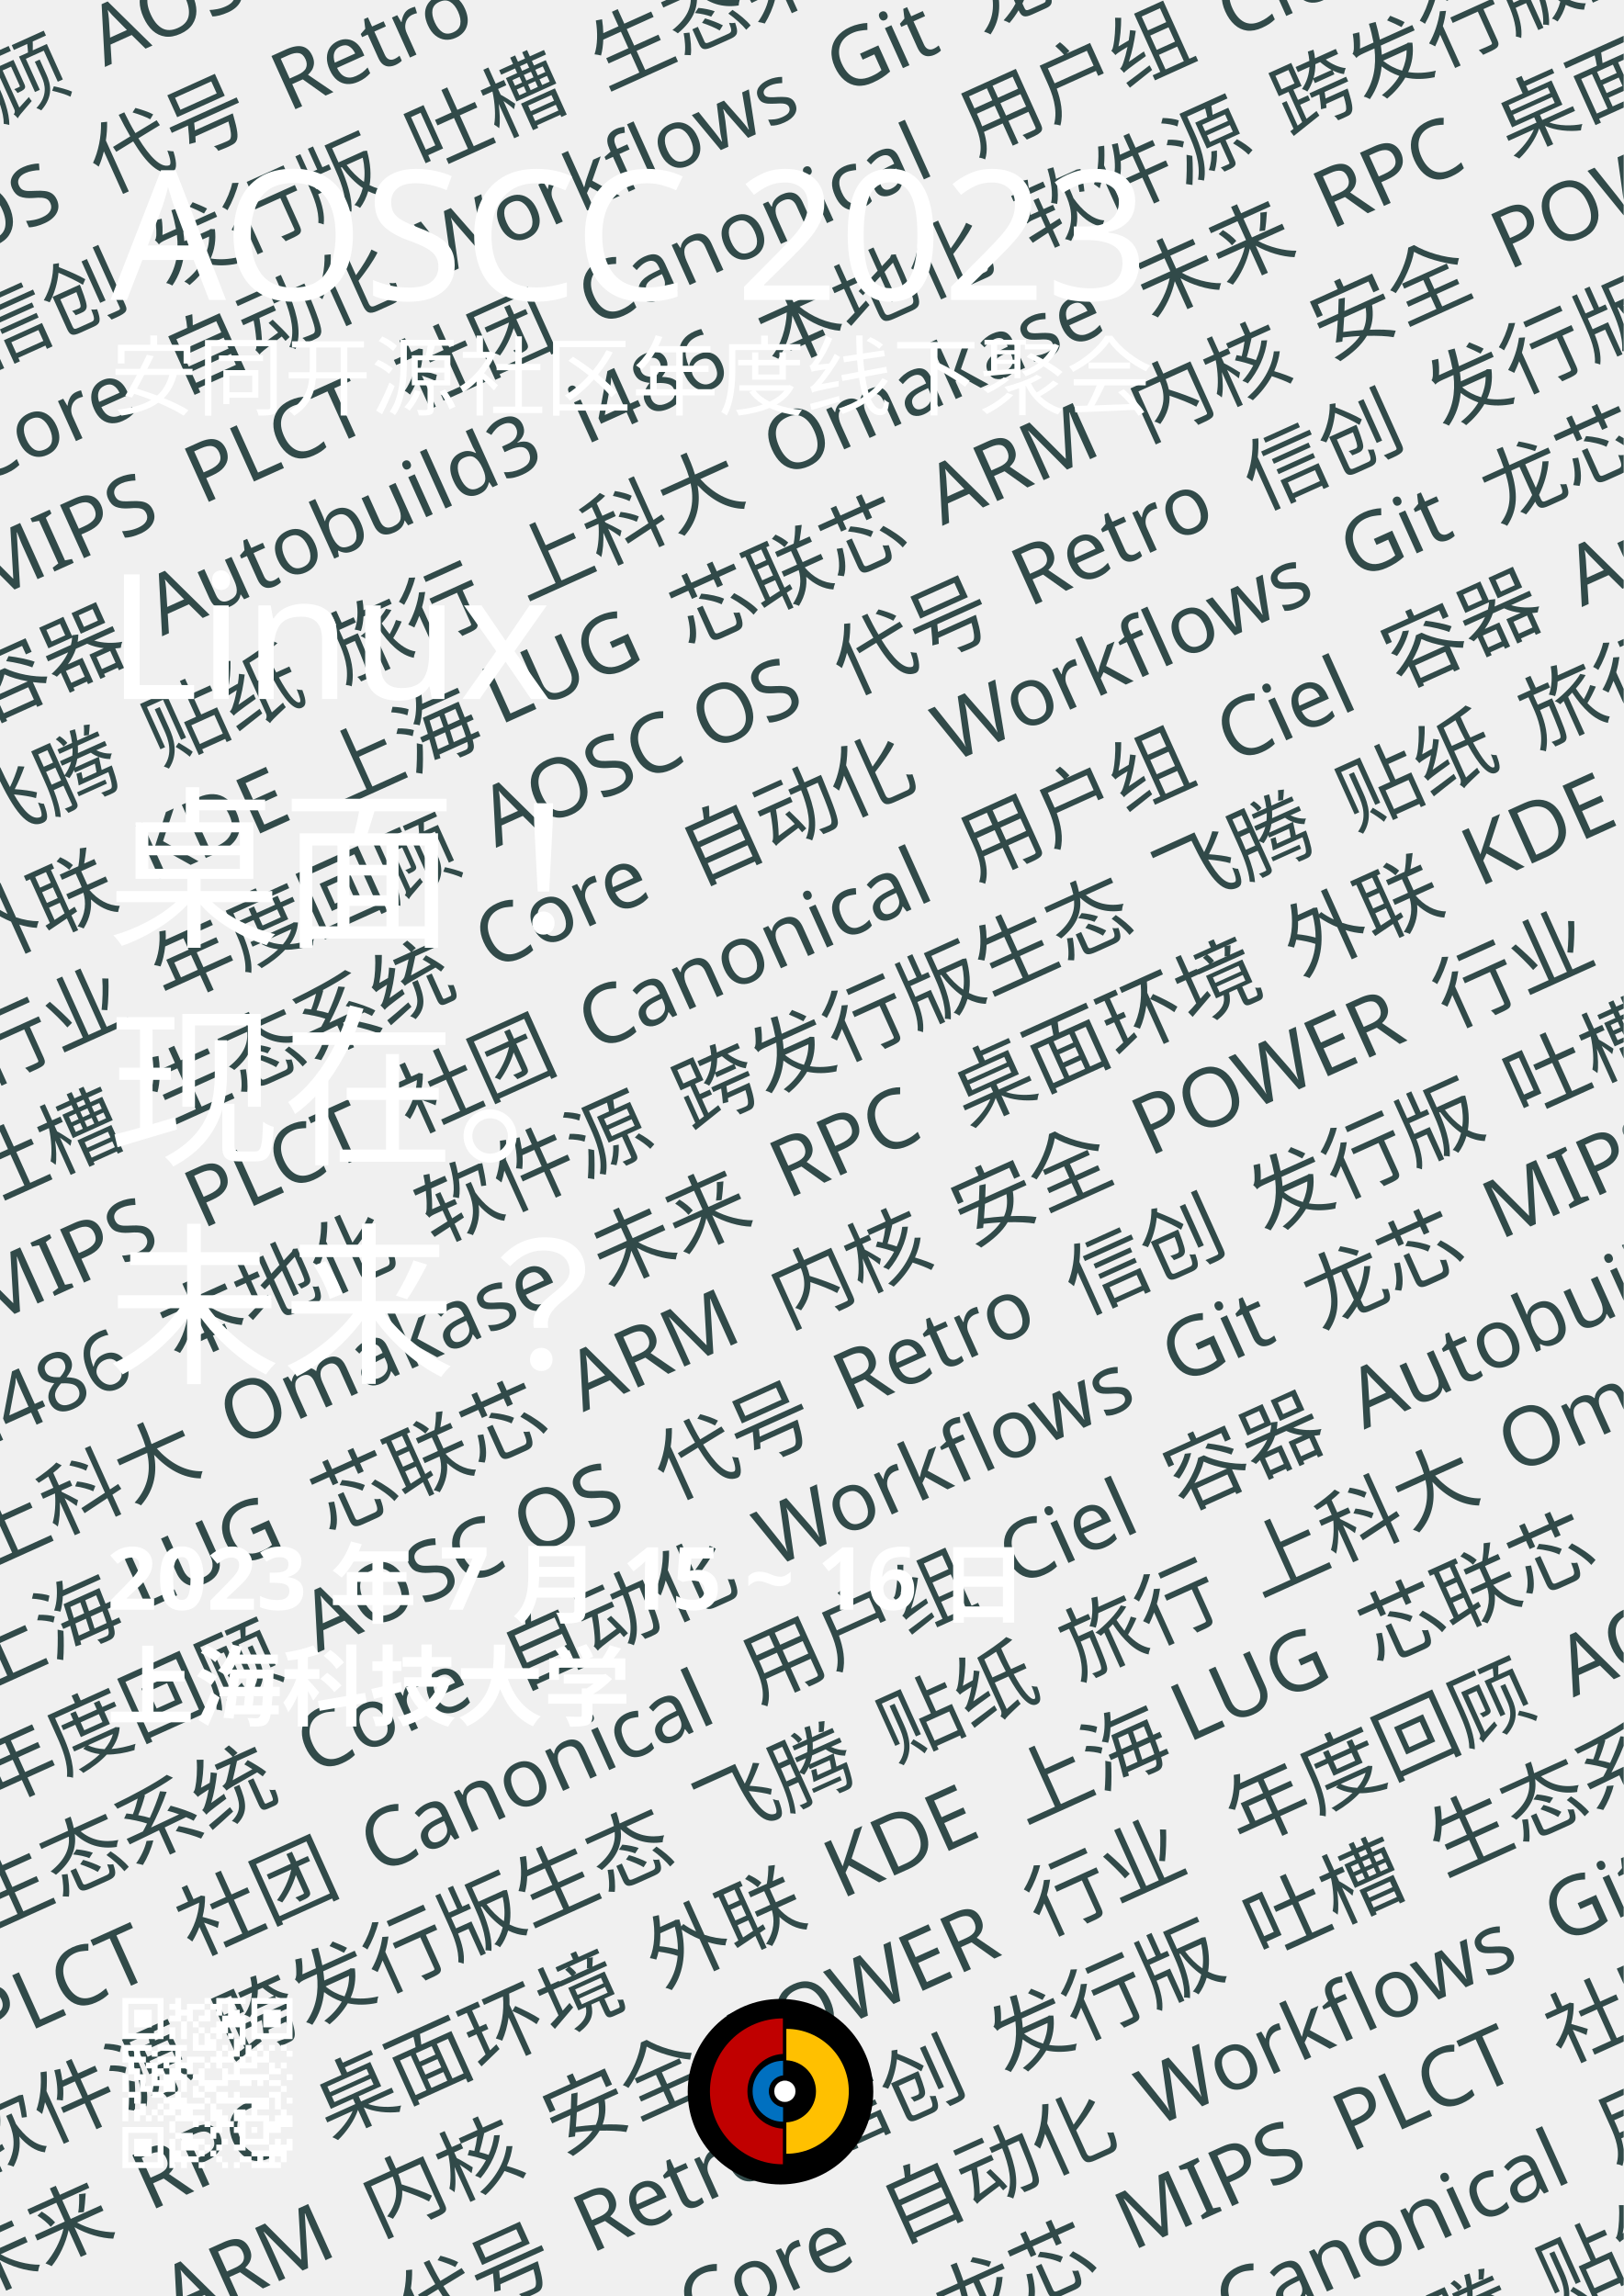
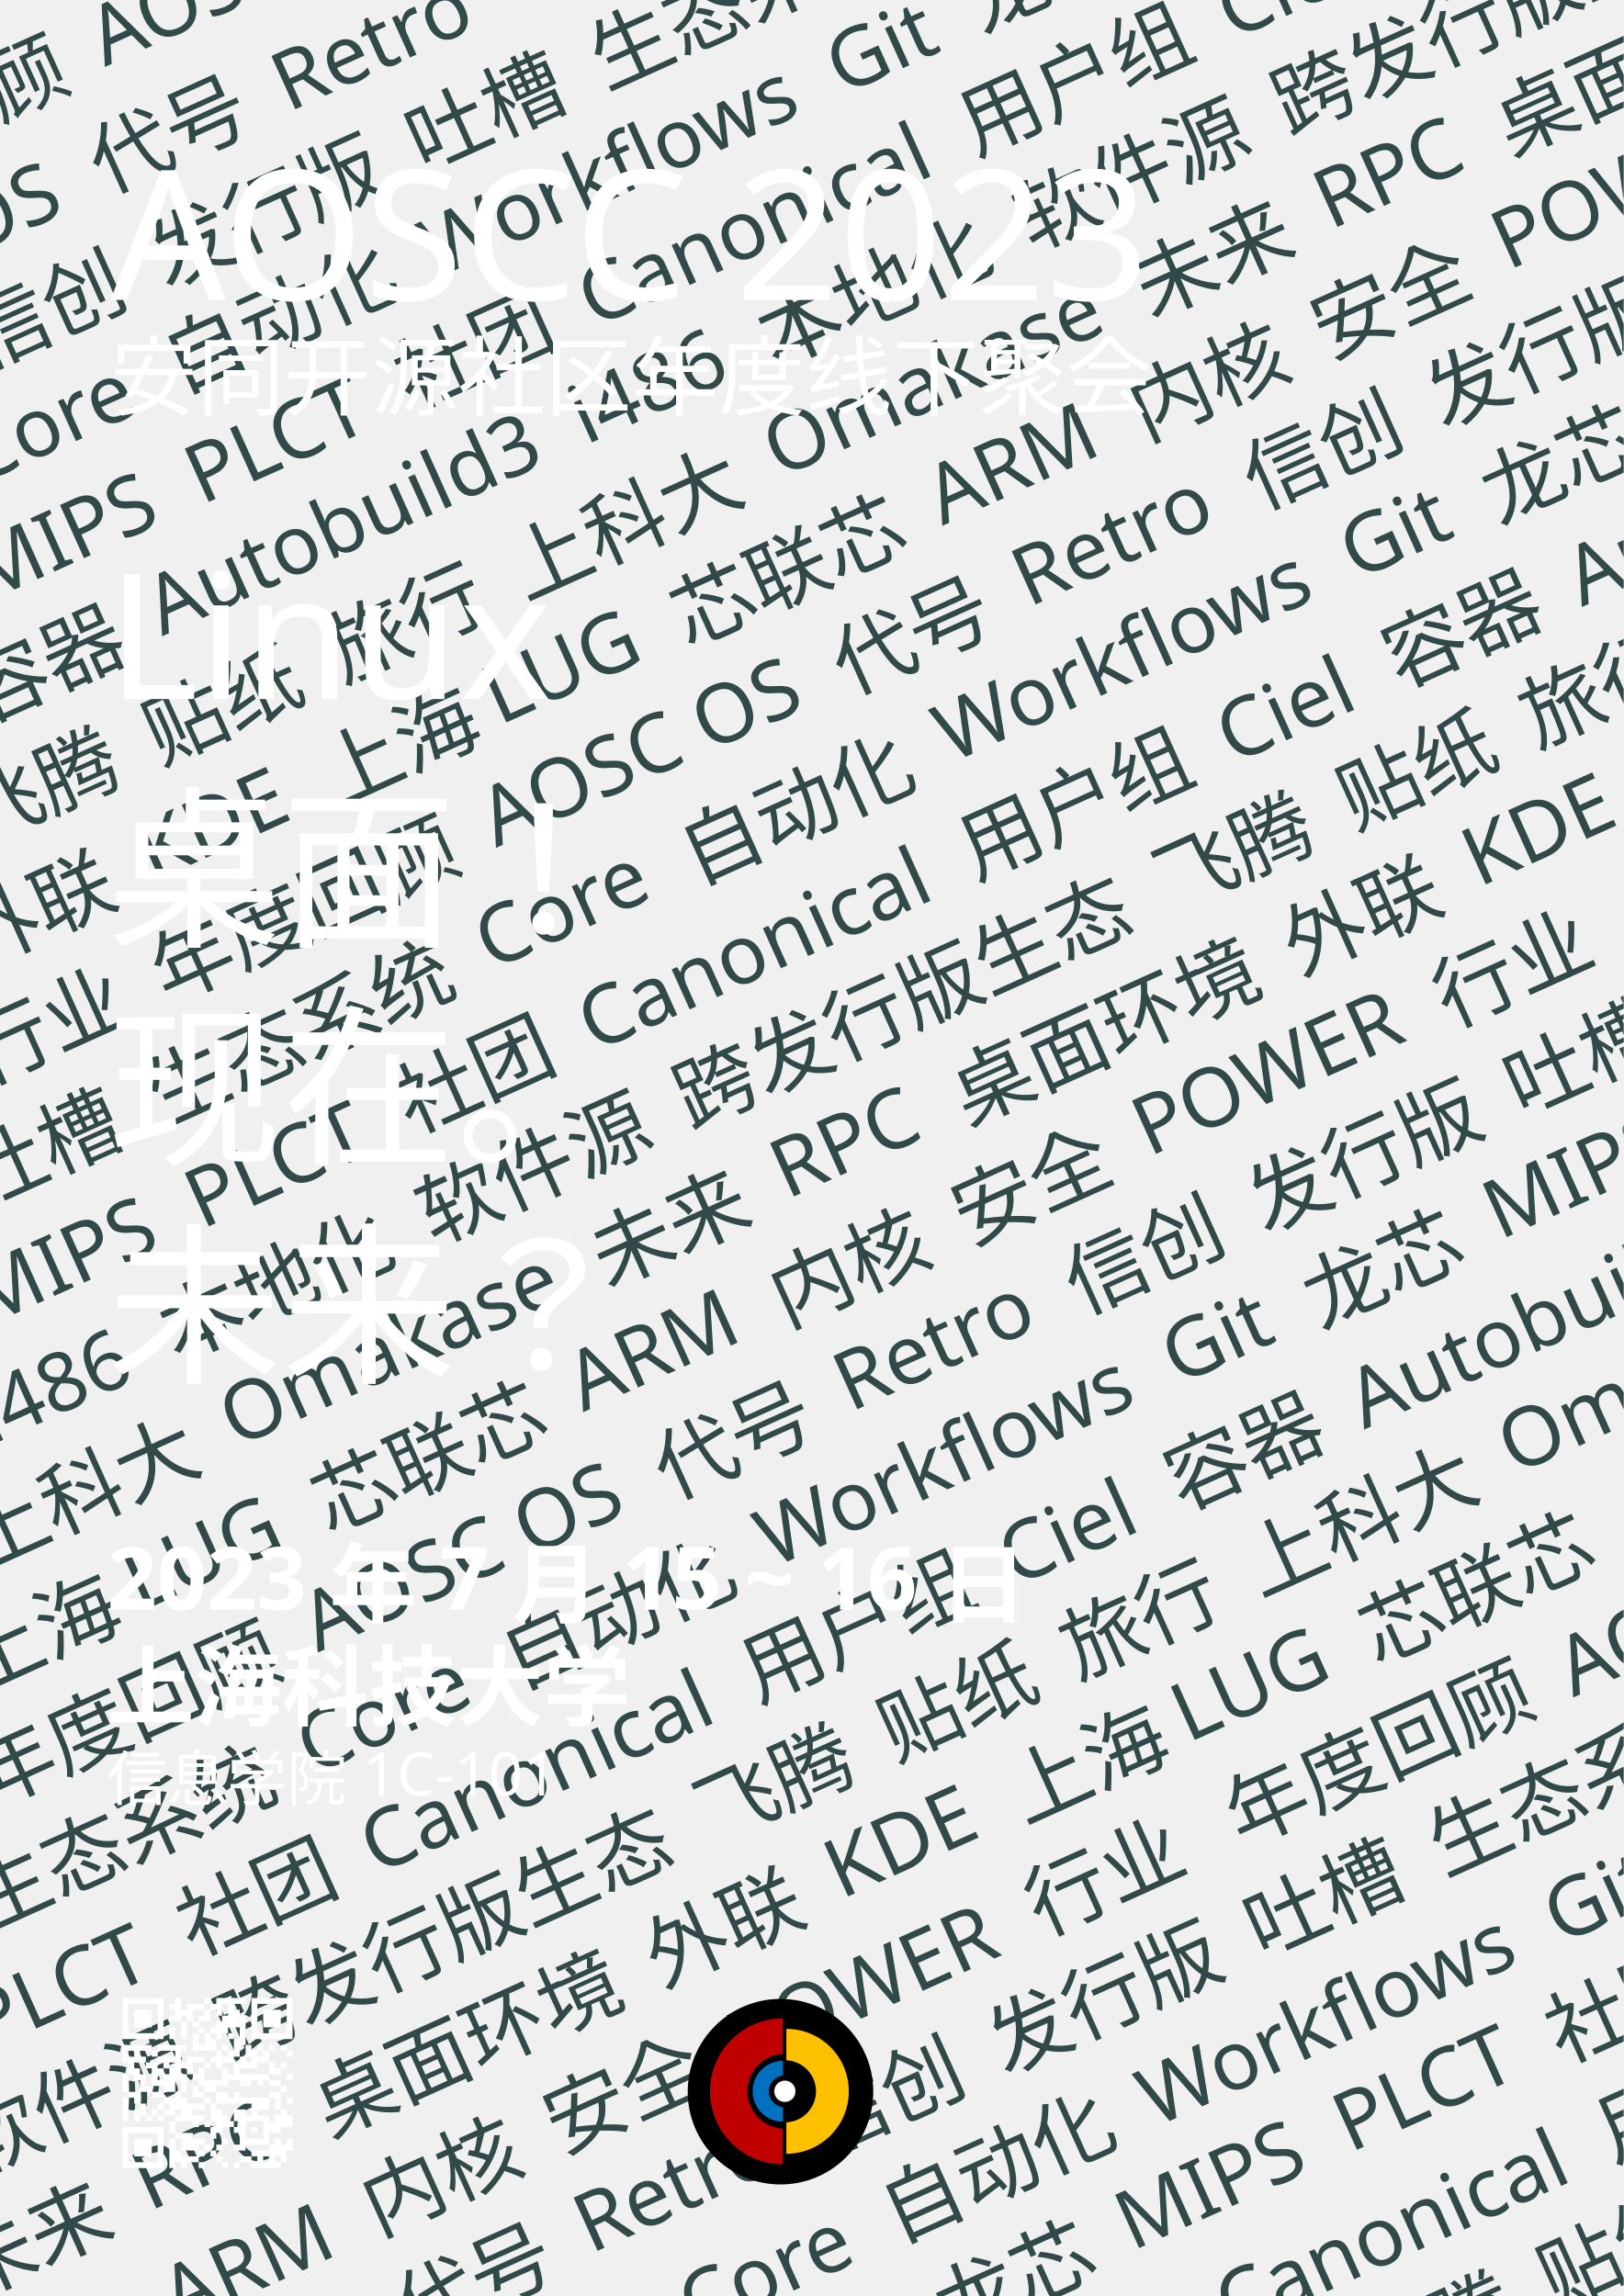
<svg xmlns="http://www.w3.org/2000/svg" width="210mm" height="297mm" viewBox="0 0 210 297" version="1.1" id="svg5">
  <defs id="defs2">
    <clipPath clipPathUnits="userSpaceOnUse" id="clipPath1316">
      <g id="g1320" transform="translate(-117.7999,-733.4113)">
        <path d="M 0,841.89 H 595.28 V 0 H 0 Z" id="path1318" />
      </g>
    </clipPath>
    <clipPath clipPathUnits="userSpaceOnUse" id="clipPath1310">
      <g id="g1314" transform="translate(-151.3038,-751.6926)">
        <path d="M 0,841.89 H 595.28 V 0 H 0 Z" id="path1312" />
      </g>
    </clipPath>
    <clipPath clipPathUnits="userSpaceOnUse" id="clipPath1304">
      <g id="g1308" transform="translate(-187.585,-751.6926)">
        <path d="M 0,841.89 H 595.28 V 0 H 0 Z" id="path1306" />
      </g>
    </clipPath>
    <clipPath clipPathUnits="userSpaceOnUse" id="clipPath1298">
      <g id="g1302" transform="translate(-226.9254,-734.5363)">
        <path d="M 0,841.89 H 595.28 V 0 H 0 Z" id="path1300" />
      </g>
    </clipPath>
    <clipPath clipPathUnits="userSpaceOnUse" id="clipPath1292">
      <g id="g1296" transform="translate(-265.3507,-768.4269)">
        <path d="M 0,841.89 H 595.28 V 0 H 0 Z" id="path1294" />
      </g>
    </clipPath>
    <clipPath clipPathUnits="userSpaceOnUse" id="clipPath1286">
      <g id="g1290">
        <path d="M 0,841.89 H 595.28 V 0 H 0 Z" id="path1288" />
      </g>
    </clipPath>
    <clipPath clipPathUnits="userSpaceOnUse" id="clipPath1280">
      <g id="g1284" transform="translate(-317.171,-751.6926)">
        <path d="M 0,841.89 H 595.28 V 0 H 0 Z" id="path1282" />
      </g>
    </clipPath>
    <clipPath clipPathUnits="userSpaceOnUse" id="clipPath1274">
      <g id="g1278" transform="translate(-315.5919,-718.5646)">
        <path d="M 0,841.89 H 595.28 V 0 H 0 Z" id="path1276" />
      </g>
    </clipPath>
    <clipPath clipPathUnits="userSpaceOnUse" id="clipPath1268">
      <g id="g1272">
        <path d="M 0,841.89 H 595.28 V 0 H 0 Z" id="path1270" />
      </g>
    </clipPath>
    <clipPath clipPathUnits="userSpaceOnUse" id="clipPath3237">
      <rect style="opacity:0.687;fill:#345b6e;fill-opacity:1;stroke:#000000;stroke-width:7.9375e-09;stroke-linecap:round;paint-order:stroke fill markers;stop-color:#000000" id="rect3239" width="210" height="297" x="-1.5777218e-30" y="2.220446e-14" transform="rotate(24.27899)" />
    </clipPath>
    <clipPath clipPathUnits="userSpaceOnUse" id="clipPath1262">
      <g id="g1266" transform="translate(-380.0555,-558.637)">
        <path d="M 0,841.89 H 595.28 V 0 H 0 Z" id="path1264" />
      </g>
    </clipPath>
    <clipPath clipPathUnits="userSpaceOnUse" id="clipPath1256">
      <g id="g1260" transform="translate(-120.3988,-588.0071)">
        <path d="M 0,841.89 H 595.28 V 0 H 0 Z" id="path1258" />
      </g>
    </clipPath>
    <clipPath clipPathUnits="userSpaceOnUse" id="clipPath1250">
      <g id="g1254" transform="translate(-153.9027,-606.2884)">
        <path d="M 0,841.89 H 595.28 V 0 H 0 Z" id="path1252" />
      </g>
    </clipPath>
    <clipPath clipPathUnits="userSpaceOnUse" id="clipPath1244">
      <g id="g1248" transform="translate(-190.184,-606.2884)">
        <path d="M 0,841.89 H 595.28 V 0 H 0 Z" id="path1246" />
      </g>
    </clipPath>
    <clipPath clipPathUnits="userSpaceOnUse" id="clipPath1238">
      <g id="g1242" transform="translate(-229.5243,-589.1321)">
        <path d="M 0,841.89 H 595.28 V 0 H 0 Z" id="path1240" />
      </g>
    </clipPath>
    <clipPath clipPathUnits="userSpaceOnUse" id="clipPath1232">
      <g id="g1236" transform="translate(-267.9496,-623.0228)">
        <path d="M 0,841.89 H 595.28 V 0 H 0 Z" id="path1234" />
      </g>
    </clipPath>
    <clipPath clipPathUnits="userSpaceOnUse" id="clipPath1226">
      <g id="g1230">
        <path d="M 0,841.89 H 595.28 V 0 H 0 Z" id="path1228" />
      </g>
    </clipPath>
    <clipPath clipPathUnits="userSpaceOnUse" id="clipPath1220">
      <g id="g1224" transform="translate(-319.7699,-606.2884)">
        <path d="M 0,841.89 H 595.28 V 0 H 0 Z" id="path1222" />
      </g>
    </clipPath>
    <clipPath clipPathUnits="userSpaceOnUse" id="clipPath1214">
      <g id="g1218" transform="translate(-318.1908,-573.1605)">
        <path d="M 0,841.89 H 595.28 V 0 H 0 Z" id="path1216" />
      </g>
    </clipPath>
    <clipPath clipPathUnits="userSpaceOnUse" id="clipPath1208">
      <g id="g1212">
        <path d="M 0,841.89 H 595.28 V 0 H 0 Z" id="path1210" />
      </g>
    </clipPath>
  </defs>
  <g id="layer2">
    <text xml:space="preserve" style="font-style:normal;font-weight:normal;font-size:10.583px;line-height:1.25;font-family:sans-serif;fill:#314a49;fill-opacity:1;stroke:none;stroke-width:0.265" x="-133.074" y="1.12" id="text2388" transform="rotate(-24.27899)" clip-path="url(#clipPath3237)">
      <tspan id="tspan2386" style="opacity:0.687;fill:#314a49;fill-opacity:1;stroke-width:0.265" x="-133.074" y="1.12">                                    </tspan>
      <tspan style="opacity:0.687;fill:#314a49;fill-opacity:1;stroke-width:0.265" x="-133.074" y="14.35" id="tspan3002">                                        年度回顾  AOSC</tspan>
      <tspan style="opacity:0.687;fill:#314a49;fill-opacity:1;stroke-width:0.265" x="-133.074" y="28.585" id="tspan2990">                                          OS  代号  Retro </tspan>
      <tspan style="opacity:0.687;fill:#314a49;fill-opacity:1;stroke-width:0.265" x="-133.074" y="42.821" id="tspan2390">                                               信创  发行版  吐槽  生态系统</tspan>
      <tspan style="opacity:0.687;fill:#314a49;fill-opacity:1;stroke-width:0.265" x="-133.074" y="56.05" id="tspan2996">                                      Core  自动化  Workflows  Git  龙芯</tspan>
      <tspan style="opacity:0.687;fill:#314a49;fill-opacity:1;stroke-width:0.265" x="-133.074" y="70.286" id="tspan2392">                                    MIPS  PLCT  社团  Canonical  用户组  Ciel</tspan>
      <tspan style="opacity:0.687;fill:#314a49;fill-opacity:1;stroke-width:0.265" x="-133.074" y="84.522" id="tspan2394">                                       容器  Autobuild3  i486  本地化  软件源  跨发行版生态</tspan>
      <tspan style="opacity:0.687;fill:#314a49;fill-opacity:1;stroke-width:0.265" x="-133.074" y="98.758" id="tspan2396">                                    飞腾  贴纸  旅行  上科大  Omakase  未来  RPC  桌面环境</tspan>
      <tspan style="opacity:0.687;fill:#314a49;fill-opacity:1;stroke-width:0.265" x="-133.074" y="112.994" id="tspan3112">                                 外联  KDE  上海 LUG  芯联芯  ARM  内核  安全  POWER</tspan>
      <tspan style="opacity:0.687;fill:#314a49;fill-opacity:1;stroke-width:0.265" x="-133.074" y="127.23" id="tspan3120">                               行业  年度回顾  AOSC OS  代号  Retro  信创  发行版</tspan>
      <tspan style="opacity:0.687;fill:#314a49;fill-opacity:1;stroke-width:0.265" x="-133.074" y="141.466" id="tspan2402">                            吐槽  生态系统  Core  自动化  Workflows  Git  龙芯</tspan>
      <tspan style="opacity:0.687;fill:#314a49;fill-opacity:1;stroke-width:0.265" x="-133.074" y="155.701" id="tspan2404">                      MIPS  PLCT  社团  Canonical  用户组  Ciel  容器  Autobuild3</tspan>
      <tspan style="opacity:0.687;fill:#314a49;fill-opacity:1;stroke-width:0.265" x="-133.074" y="169.937" id="tspan2406">                    i486  本地化  软件源  跨发行版生态  飞腾  贴纸  旅行</tspan>
      <tspan style="opacity:0.687;fill:#314a49;fill-opacity:1;stroke-width:0.265" x="-133.074" y="184.173" id="tspan2408">                    上科大  Omakase  未来  RPC  桌面环境  外联  KDE</tspan>
      <tspan style="opacity:0.687;fill:#314a49;fill-opacity:1;stroke-width:0.265" x="-133.074" y="198.409" id="tspan2410">                 上海 LUG  芯联芯  ARM  内核  安全  POWER  行业</tspan>
      <tspan style="opacity:0.687;fill:#314a49;fill-opacity:1;stroke-width:0.265" x="-133.074" y="212.645" id="tspan2412">               年度回顾  AOSC OS  代号  Retro  信创  发行版  吐槽 </tspan>
      <tspan style="opacity:0.687;fill:#314a49;fill-opacity:1;stroke-width:0.265" x="-133.074" y="226.881" id="tspan2414">            生态系统  Core  自动化  Workflows  Git  龙芯  MIPS</tspan>
      <tspan style="opacity:0.687;fill:#314a49;fill-opacity:1;stroke-width:0.265" x="-133.074" y="241.117" id="tspan3134">        PLCT  社团  Canonical  用户组  Ciel  容器  Autobuild3</tspan>
      <tspan style="opacity:0.687;fill:#314a49;fill-opacity:1;stroke-width:0.265" x="-133.074" y="255.352" id="tspan2420">      软件源  跨发行版生态  飞腾  贴纸  旅行  上科大  Omakase</tspan>
      <tspan style="opacity:0.687;fill:#314a49;fill-opacity:1;stroke-width:0.265" x="-133.074" y="269.588" id="tspan2422">   未来  RPC  桌面环境  外联  KDE  上海 LUG  芯联芯 </tspan>
      <tspan style="opacity:0.687;fill:#314a49;fill-opacity:1;stroke-width:0.265" x="-133.074" y="283.824" id="tspan2424">           ARM  内核  安全  POWER  行业   年度回顾  AOSC OS</tspan>
      <tspan style="opacity:0.687;fill:#314a49;fill-opacity:1;stroke-width:0.265" x="-133.074" y="298.06" id="tspan2426">                        代号  Retro  信创  发行版  吐槽  生态系统</tspan>
      <tspan style="opacity:0.687;fill:#314a49;fill-opacity:1;stroke-width:0.265" x="-133.074" y="312.296" id="tspan3154">                                 Core  自动化  Workflows  Git</tspan>
      <tspan style="opacity:0.687;fill:#314a49;fill-opacity:1;stroke-width:0.265" x="-133.074" y="326.532" id="tspan2428">                                                   龙芯  MIPS  PLCT  社团</tspan>
      <tspan style="opacity:0.687;fill:#314a49;fill-opacity:1;stroke-width:0.265" x="-133.074" y="340.768" id="tspan3160">                                                        Canonical  用户组  Ciel  容器  Autobuild3</tspan>
      <tspan style="opacity:0.687;fill:#314a49;fill-opacity:1;stroke-width:0.265" x="-133.074" y="355.003" id="tspan2434">i486  本地化  软件源  跨发行版生态  飞腾  贴纸</tspan>
    </text>
    <g id="g626" transform="matrix(0.7586207,0,0,0.7586207,15.8342,258.454)">
      <g id="g567">
        <path fill-opacity="1" fill="#ffffff" id="qr dark pixels" fill-rule="evenodd" d="m 9,0 h 1 v 2 h 1 V 1 h 3 V 2 H 12 V 4 H 11 V 3 H 10 V 4 H 8 V 3 H 9 V 2 H 8 V 1 h 1 z m 5,0 h 1 v 1 h -1 z m 2,0 h 5 v 1 h -2 v 1 h 1 v 1 h 1 v 5 h -1 v 2 h -1 v 1 h -2 v 1 h -1 v -1 h -1 v -1 h 1 V 9 h 1 v 1 h 1 V 9 h 1 V 7 h 1 V 5 H 18 V 6 H 17 V 7 H 16 V 6 H 15 V 5 h 1 V 4 h 1 V 3 h 1 V 1 H 17 V 3 H 16 V 2 H 15 V 1 h 1 z m -2,2 h 1 V 4 H 13 V 3 h 1 z m -4,2 h 1 v 3 h -1 z m 2,0 h 1 V 5 H 12 Z M 8,5 H 9 V 7 H 8 Z m 5,0 h 1 v 1 h -1 z m -1,1 h 1 v 2 h 1 V 6 h 1 v 1 h 1 v 2 h -4 z m 6,0 h 1 V 7 H 18 Z M 0,8 H 5 V 9 H 3 v 1 h 1 v 1 H 2 v 1 h 1 v 1 h 1 v 2 h 1 v 1 H 3 V 14 H 2 V 13 H 1 V 11 H 0 Z m 1,1 h 1 v 1 H 1 Z M 6,8 h 5 v 1 h -1 v 2 h 1 v -1 h 3 v 1 h -2 v 2 h -1 v -1 h -1 v 1 h 1 v 3 H 10 V 14 H 9 v 2 H 7 V 15 H 5 V 12 H 4 v -1 h 2 v 1 h 1 v 1 H 6 v 1 H 7 V 13 H 8 V 12 H 9 V 11 H 8 v 1 H 7 V 11 H 6 V 10 H 9 V 9 H 6 Z m 11,0 h 1 v 1 h -1 z m 4,0 h 1 v 1 h 1 v 1 h 1 V 9 h 1 v 2 h -2 v 1 h -3 v 1 h 5 v 1 h -1 v 1 h -1 v -1 h -1 v 1 h -2 v -1 h -2 v 1 h -2 v 1 h -2 v -1 h -1 v -1 h -1 v -1 h 1 v -1 h 1 v 2 h 3 v -2 h 1 v 1 h 1 v -2 h 1 v -1 h 1 v 1 h 1 v -1 h -1 z m 2,0 h 1 v 1 h -1 z m 2,0 h 1 v 1 h -1 z m 2,0 h 1 V 9 H 27 Z M 5,9 h 1 v 1 H 5 Z m 23,0 h 1 v 1 h -1 z m -14,2 h 1 v 1 h -1 z m 11,0 h 1 v 1 h 1 v 1 h -2 z m 2,0 h 1 v 1 H 27 Z M 0,13 h 1 v 3 H 0 Z m 28,0 h 1 v 1 h -1 z m -3,1 h 2 v 1 h -2 z m -13,1 h 1 v 1 h 1 v 1 h -2 z m 15,0 h 1 v 1 H 27 Z M 1,16 h 2 v 2 H 2 V 17 H 1 Z m 4,0 h 2 v 1 H 5 Z m 4,0 h 1 v 1 h 1 v 1 h 3 v 1 h -2 v 1 h 2 v 1 h -1 v 1 H 12 V 21 H 9 v -1 h 1 V 19 H 9 v 1 H 7 V 19 H 8 V 18 H 7 v -1 h 2 z m 7,0 h 2 v 1 h 1 v -1 h 1 v 1 h 5 v 2 h -2 v 1 h 2 v 1 h 1 v -1 h 1 v -1 h 1 v 1 h 1 v 2 h -2 v 1 h -2 v 2 h -4 v 1 h -2 v -1 h 1 v -2 h -1 v -1 h 1 v -1 h -1 v -2 h 2 v 1 h 1 v -2 h -6 z m 5,5 h 3 v 3 h -3 z m 4,-5 h 2 v 3 H 26 V 17 H 25 Z M 0,17 h 1 v 4 H 0 Z m 14,0 h 1 v 1 h -1 z m 14,0 h 1 v 1 H 28 Z M 3,18 h 1 v 2 H 3 v 1 H 2 v -2 h 1 z m 3,0 h 1 v 1 H 6 Z m 9,0 h 1 v 1 h 1 v 1 h 1 v 1 h 1 v 1 h -2 v 1 h -1 v 1 h -1 v -2 h 1 V 21 H 15 Z M 5,19 h 1 v 1 H 5 Z m -1,1 h 1 v 1 H 4 Z m 2,0 h 1 v 1 H 6 Z m 2,1 h 1 v 2 H 8 Z m 6,0 h 1 v 1 h -1 z m 8,1 h 1 v 1 H 22 Z M 9,23 h 3 v 1 h 2 v 1 h -1 v 1 H 10 V 24 H 9 Z m -1,1 h 1 v 2 h 1 v 1 h 3 v 1 h -2 v 1 H 10 V 28 H 9 v 1 H 8 Z m 9,0 h 1 v 1 h -1 z m 9,0 h 1 v 1 h 1 v -1 h 1 v 2 h -1 v 2 h -1 v -1 h -1 v 1 h 1 v 1 h -5 v -1 h 1 v -1 h -1 v -1 h 3 v -1 h 1 z m -2,3 h 1 v 1 H 24 Z M 14,25 h 1 v 1 h -1 z m 2,0 h 1 v 1 h -1 z m -3,1 h 1 v 1 h -1 z m 2,0 h 1 v 1 h -1 z m 1,1 h 1 v 1 h -1 z m 4,0 h 2 v 1 h -2 z m -7,1 h 1 v 1 h -1 z m 4,0 h 1 v 1 h -1 z m 2,0 h 1 v 1 h -1 z" />
        <path id="qr squares" d="M 0,0 H 7 V 0 0 7 7 7 H 0 V 7 7 Z M 1,1 H 6 V 1 1 6 6 6 H 1 V 6 6 Z M 2,2 H 5 V 2 2 5 5 5 H 2 V 5 5 Z M 22,0 h 7 v 0 0 7 0 0 h -7 v 0 0 z m 1,1 h 5 v 0 0 5 0 0 h -5 v 0 0 z m 1,1 h 3 V 2 2 5 5 5 H 24 V 5 5 Z M 0,22 h 7 v 0 0 7 0 0 H 0 v 0 0 z m 1,1 h 5 v 0 0 5 0 0 H 1 v 0 0 z m 1,1 h 3 v 0 0 3 0 0 H 2 v 0 0 z" fill-rule="evenodd" fill-opacity="1" fill="#ffffff" />
      </g>
    </g>
  </g>
  <g id="layer1">
    <text xml:space="preserve" style="font-style:normal;font-weight:normal;font-size:11.234px;line-height:0.95;font-family:sans-serif;fill:#ffffff;fill-opacity:1;stroke:none;stroke-width:0.281" x="14.292" y="38.795" id="text1693">
      <tspan id="tspan1691" style="font-weight:normal;font-size:23.404px;fill:#ffffff;fill-opacity:1;stroke-width:0.281" x="14.292" y="38.795">AOSCC 2023</tspan>
      <tspan style="fill:#ffffff;fill-opacity:1;stroke-width:0.281" x="14.292" y="52.85" id="tspan1695">安同开源社区年度线下聚会</tspan>
    </text>
    <g id="g3672" transform="matrix(1.090909,0,0,1.090909,-8.08593,-24.5974)">
      <circle style="color:#000000;display:inline;overflow:visible;visibility:visible;fill:#000000;fill-opacity:1;fill-rule:nonzero;stroke:none;stroke-width:0.053;stroke-linejoin:miter;stroke-miterlimit:4;stroke-dasharray:none;stroke-dashoffset:0;stroke-opacity:1;marker:none;enable-background:accumulate" id="path8317" cx="99.945" cy="270.571" r="11" />
      <circle r="1.252" cy="270.524" cx="100.464" id="circle8306" style="color:#000000;display:inline;overflow:visible;visibility:visible;fill:#ffffff;fill-opacity:1;fill-rule:nonzero;stroke:#ffffff;stroke-width:0.022;stroke-linejoin:miter;stroke-miterlimit:4;stroke-dasharray:none;stroke-dashoffset:0;stroke-opacity:1;marker:none;enable-background:accumulate" />
      <path style="color:#000000;display:inline;overflow:visible;visibility:visible;fill:#c00000;fill-opacity:1;fill-rule:nonzero;stroke:none;stroke-width:0.11;stroke-linejoin:miter;stroke-miterlimit:4;stroke-dasharray:none;stroke-dashoffset:0;stroke-opacity:1;marker:none;enable-background:accumulate" d="m 100.229,261.88 a 8.65,8.65 0 0 0 -8.65,8.65 8.65,8.65 0 0 0 8.65,8.65 v -4.224 a 4.442,4.442 0 0 1 -4.206,-4.43 4.442,4.442 0 0 1 4.206,-4.433 z" id="circle8373" />
      <path style="color:#000000;display:inline;overflow:visible;visibility:visible;fill:#0070c0;fill-opacity:1;fill-rule:nonzero;stroke:none;stroke-width:0.11;stroke-linejoin:miter;stroke-miterlimit:4;stroke-dasharray:none;stroke-dashoffset:0;stroke-opacity:1;marker:none;enable-background:accumulate" d="m 100.25,266.906 a 3.613,3.613 0 0 0 -3.613,3.613 3.613,3.613 0 0 0 3.613,3.613 v -1.719 a 1.902,1.902 0 0 1 -1.688,-1.889 1.902,1.902 0 0 1 1.688,-1.887 z" id="path8382" />
      <path style="color:#000000;display:inline;overflow:visible;visibility:visible;fill:#ffc000;fill-opacity:1;fill-rule:nonzero;stroke:none;stroke-width:0.11;stroke-linejoin:miter;stroke-miterlimit:4;stroke-dasharray:none;stroke-dashoffset:0;stroke-opacity:1;marker:none;enable-background:accumulate" d="m 100.639,263.121 v 3.724 a 3.688,3.688 0 0 1 3.513,3.68 3.688,3.688 0 0 1 -3.513,3.682 v 3.724 a 7.405,7.405 0 0 0 7.405,-7.405 7.405,7.405 0 0 0 -7.405,-7.405 z" id="path8387" />
    </g>
-     <text xml:space="preserve" style="font-style:normal;font-weight:normal;font-size:10.583px;line-height:1.25;font-family:sans-serif;fill:#ffffff;fill-opacity:1;stroke:none;stroke-width:0.265" x="13.84" y="90.423" id="text2262">
-       <tspan style="font-size:22.578px;fill:#ffffff;fill-opacity:1;stroke-width:0.265" x="13.84" y="90.423" id="tspan2298">Linux</tspan>
-       <tspan style="font-size:22.578px;fill:#ffffff;fill-opacity:1;stroke-width:0.265" x="13.84" y="120.793" id="tspan3642">桌面！</tspan>
-       <tspan style="font-size:22.578px;fill:#ffffff;fill-opacity:1;stroke-width:0.265" x="13.84" y="149.015" id="tspan3638">现在。</tspan>
-       <tspan style="font-size:22.578px;fill:#ffffff;fill-opacity:1;stroke-width:0.265" x="13.84" y="177.237" id="tspan3640">未来？</tspan>
-       <tspan style="font-size:11.289px;fill:#ffffff;fill-opacity:1;stroke-width:0.265" x="13.84" y="194.114" id="tspan2294" />
-       <tspan style="font-size:11.289px;fill:#ffffff;fill-opacity:1;stroke-width:0.265;font-weight:bold" x="13.84" y="208.225" id="tspan2292">2023 年 7 月 15 ~ 16 日</tspan>
-       <tspan style="font-size:11.289px;fill:#ffffff;fill-opacity:1;stroke-width:0.265;font-weight:bold" x="13.84" y="222.336" id="tspan2276">上海科技大学</tspan>
+     <text xml:space="preserve" style="font-style:normal;font-weight:normal;font-size:10.583px;line-height:0;font-family:sans-serif;fill:#ffffff;fill-opacity:1;stroke:none;stroke-width:0.265" x="13.84" y="90.423" id="text2262">
+       <tspan style="font-size:22.578px;line-height:1.25;fill:#ffffff;fill-opacity:1;stroke-width:0.265" x="13.84" y="90.423" id="tspan2298">Linux</tspan>
+       <tspan style="font-size:22.578px;line-height:1.25;fill:#ffffff;fill-opacity:1;stroke-width:0.265" x="13.84" y="120.793" id="tspan3642">桌面！</tspan>
+       <tspan style="font-size:22.578px;line-height:1.25;fill:#ffffff;fill-opacity:1;stroke-width:0.265" x="13.84" y="149.015" id="tspan3638">现在。</tspan>
+       <tspan style="font-size:22.578px;line-height:1.25;fill:#ffffff;fill-opacity:1;stroke-width:0.265" x="13.84" y="177.237" id="tspan3640">未来？</tspan>
+       <tspan style="font-size:11.289px;line-height:1.25;fill:#ffffff;fill-opacity:1;stroke-width:0.265" x="13.84" y="194.114" id="tspan2294" />
+       <tspan style="font-weight:bold;font-size:11.289px;line-height:1.25;fill:#ffffff;fill-opacity:1;stroke-width:0.265" x="13.84" y="208.225" id="tspan2292">2023 年 7 月 15 ~ 16 日</tspan>
+       <tspan style="font-weight:bold;font-size:11.289px;line-height:1.25;fill:#ffffff;fill-opacity:1;stroke-width:0.265" x="13.84" y="222.336" id="tspan2276">上海科技大学</tspan>
+       <tspan style="font-weight:normal;font-size:7.761px;line-height:1.25;fill:#ffffff;fill-opacity:1;stroke-width:0.265" x="13.84" y="232.902" id="tspan1594">信息学院 1C-101</tspan>
    </text>
    <g id="g3692">
      <g id="g982" transform="matrix(0.2228226,0,0,-0.2228226,194.8094,282.5707)" clip-path="url(#clipPath1262)" style="fill:#000000;fill-opacity:1">
        <path d="m 0,0 h -317.101 c -7.433,0 -13.46,6.026 -13.46,13.46 v 80.789 c 0,7.434 6.027,13.46 13.46,13.46 h 284.713 c 25.321,0 45.848,-20.527 45.848,-45.848 V 13.46 C 13.46,6.026 7.434,0 0,0" style="fill:#000000;fill-opacity:1;fill-rule:nonzero;stroke:none" id="path984" />
      </g>
      <g id="g986" transform="matrix(0.2228226,0,0,-0.2228226,136.952,276.0263)" clip-path="url(#clipPath1256)">
        <path d="m 0,0 h -14.379 c -4.101,0 -7.523,1.348 -10.266,4.043 -2.719,2.742 -4.078,6.164 -4.078,10.266 v 20.707 c 0,4.336 1.559,7.898 4.676,10.687 2.813,2.461 6.035,3.692 9.668,3.692 h 13.852 v -2.813 h -13.852 c -2.93,0 -5.519,-1.008 -7.769,-3.023 -2.509,-2.204 -3.762,-5.051 -3.762,-8.543 V 14.309 c 0,-3.375 1.09,-6.141 3.269,-8.297 2.18,-2.203 4.934,-3.305 8.262,-3.305 h 11.602 v 23.168 h -7.278 v 2.777 H 0 Z" style="fill:#e5e5e5;fill-opacity:1;fill-rule:nonzero;stroke:none" id="path988" />
      </g>
      <g id="g990" transform="matrix(0.2228226,0,0,-0.2228226,144.4174,271.9529)" clip-path="url(#clipPath1250)">
        <path d="m 0,0 v 3.762 c 0,2.508 -0.879,4.628 -2.637,6.363 -1.711,1.758 -3.82,2.637 -6.328,2.637 -2.508,0 -4.629,-0.879 -6.363,-2.637 C -17.063,8.367 -17.93,6.246 -17.93,3.762 V 0 Z M 2.813,-2.813 H -17.93 v -3.761 c 0,-3.704 0.691,-6.188 2.075,-7.453 1.125,-1.032 3.164,-1.547 6.117,-1.547 H 2.285 v -2.707 H -9.738 c -3.68,0 -6.352,0.738 -8.016,2.215 -1.992,1.804 -2.988,4.968 -2.988,9.492 V 3.762 c 0,3.257 1.137,6.034 3.41,8.332 2.32,2.297 5.109,3.445 8.367,3.445 3.257,0 6.035,-1.148 8.332,-3.445 C 1.664,9.796 2.813,7.019 2.813,3.762 Z" style="fill:#e5e5e5;fill-opacity:1;fill-rule:nonzero;stroke:none" id="path992" />
      </g>
      <g id="g994" transform="matrix(0.2228226,0,0,-0.2228226,152.5017,271.9529)" clip-path="url(#clipPath1244)">
        <path d="m 0,0 v 3.762 c 0,2.508 -0.879,4.628 -2.637,6.363 -1.711,1.758 -3.82,2.637 -6.328,2.637 -2.508,0 -4.629,-0.879 -6.363,-2.637 C -17.063,8.367 -17.93,6.246 -17.93,3.762 V 0 Z M 2.813,-2.813 H -17.93 v -3.761 c 0,-3.704 0.691,-6.188 2.075,-7.453 1.125,-1.032 3.164,-1.547 6.117,-1.547 H 2.285 v -2.707 H -9.738 c -3.68,0 -6.352,0.738 -8.016,2.215 -1.992,1.804 -2.988,4.968 -2.988,9.492 V 3.762 c 0,3.257 1.137,6.034 3.41,8.332 2.32,2.297 5.109,3.445 8.367,3.445 3.257,0 6.035,-1.148 8.332,-3.445 C 1.664,9.796 2.813,7.019 2.813,3.762 Z" style="fill:#e5e5e5;fill-opacity:1;fill-rule:nonzero;stroke:none" id="path996" />
      </g>
      <g id="g998" transform="matrix(0.2228226,0,0,-0.2228226,161.2676,275.7757)" clip-path="url(#clipPath1238)">
        <path d="m 0,0 -2.566,-1.055 -10.09,20.11 -8.333,-4.149 V -0.668 h -2.812 v 48.41 h 2.812 V 18 l 19.548,9.809 1.16,-2.567 -9.879,-4.922 z" style="fill:#e5e5e5;fill-opacity:1;fill-rule:nonzero;stroke:none" id="path1000" />
      </g>
      <g id="g1002" transform="matrix(0.2228226,0,0,-0.2228226,169.8297,268.2241)" clip-path="url(#clipPath1232)">
        <path d="m 0,0 c 0,4.336 -1.418,7.465 -4.254,9.387 -2.109,1.453 -4.769,2.179 -7.98,2.179 h -10.899 v -23.097 h 10.899 c 3.257,0 5.918,0.703 7.98,2.109 C -1.418,-7.547 0,-4.407 0,0 m 2.777,0 c 0,-5.391 -1.828,-9.316 -5.484,-11.777 -2.531,-1.711 -5.707,-2.567 -9.527,-2.567 h -10.899 v -20.215 h -2.812 v 48.938 h 13.711 c 3.773,0 6.949,-0.879 9.527,-2.637 C 0.949,9.234 2.777,5.32 2.777,0" style="fill:#e5e5e5;fill-opacity:1;fill-rule:nonzero;stroke:none" id="path1004" />
      </g>
      <path d="m 286.301,588.464 h -2.813 v 32.871 h 2.813 z m 0,44.086 h -2.813 v 4.324 h 2.813 z" style="fill:#e5e5e5;fill-opacity:1;fill-rule:nonzero;stroke:none" id="path1006" clip-path="url(#clipPath1226)" transform="matrix(0.2228226,0,0,-0.2228226,110.1244,407.0476)" />
      <g id="g1008" transform="matrix(0.2228226,0,0,-0.2228226,181.3764,271.9529)" clip-path="url(#clipPath1220)">
        <path d="m 0,0 v 3.762 c 0,2.508 -0.879,4.628 -2.637,6.363 -1.711,1.758 -3.82,2.637 -6.328,2.637 -2.508,0 -4.629,-0.879 -6.363,-2.637 C -17.062,8.367 -17.93,6.246 -17.93,3.762 V 0 Z M 2.813,-2.813 H -17.93 v -3.761 c 0,-3.704 0.692,-6.188 2.075,-7.453 1.125,-1.032 3.164,-1.547 6.117,-1.547 H 2.285 v -2.707 H -9.738 c -3.68,0 -6.352,0.738 -8.016,2.215 -1.992,1.804 -2.988,4.968 -2.988,9.492 V 3.762 c 0,3.257 1.137,6.034 3.41,8.332 2.32,2.297 5.109,3.445 8.367,3.445 3.258,0 6.035,-1.148 8.332,-3.445 C 1.664,9.796 2.813,7.019 2.813,3.762 Z" style="fill:#e5e5e5;fill-opacity:1;fill-rule:nonzero;stroke:none" id="path1010" />
      </g>
      <g id="g1012" transform="matrix(0.2228226,0,0,-0.2228226,181.0245,279.3345)" clip-path="url(#clipPath1214)">
        <path d="m 0,0 h -243.637 c -4.964,0 -8.988,4.024 -8.988,8.988 v 60.797 c 0,4.964 4.024,8.988 8.988,8.988 H 25.972 c 18.381,0 33.282,-16.377 33.282,-36.578 V 0 h -7.508" style="fill:none;stroke:#e6e6e5;stroke-width:4;stroke-linecap:butt;stroke-linejoin:miter;stroke-miterlimit:10;stroke-dasharray:none;stroke-opacity:1" id="path1014" />
      </g>
      <path d="m 360.569,579.078 h -32.98 v 4.058 h 32.98 z" style="fill:#e6e6e5;fill-opacity:1;fill-rule:nonzero;stroke:none" id="path1016" clip-path="url(#clipPath1208)" transform="matrix(0.2228226,0,0,-0.2228226,110.1244,407.0476)" />
    </g>
  </g>
</svg>
